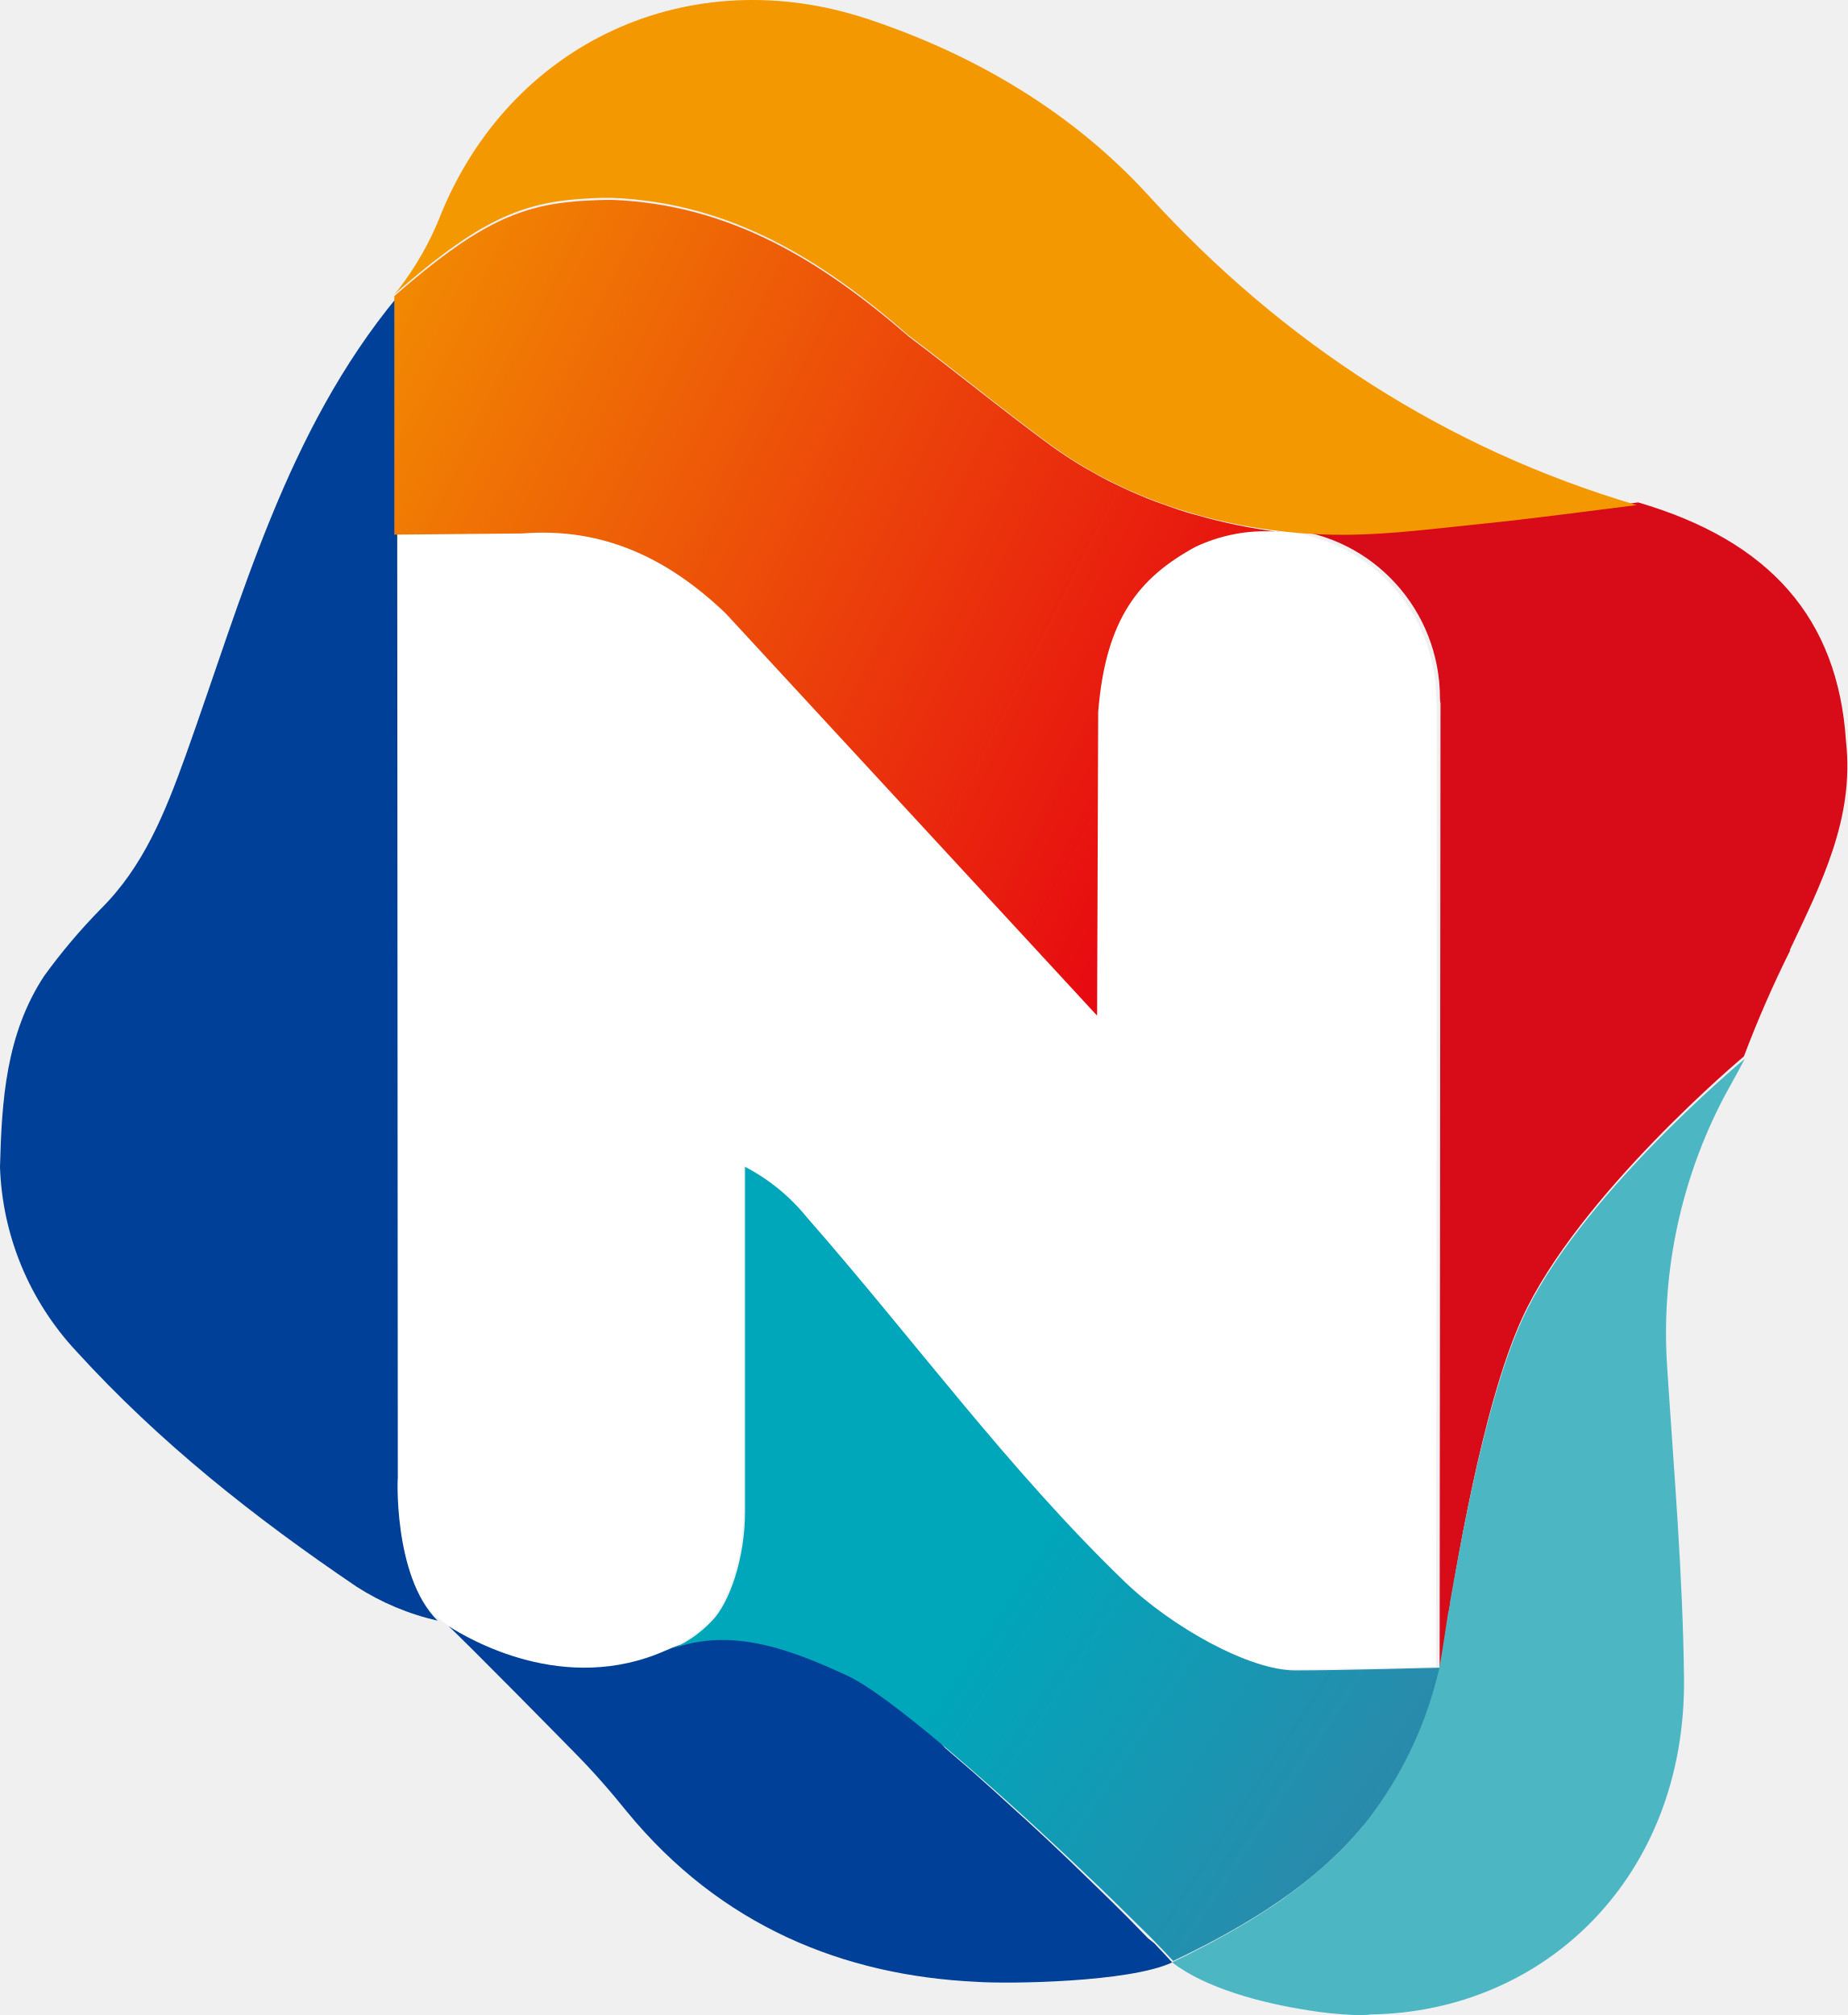
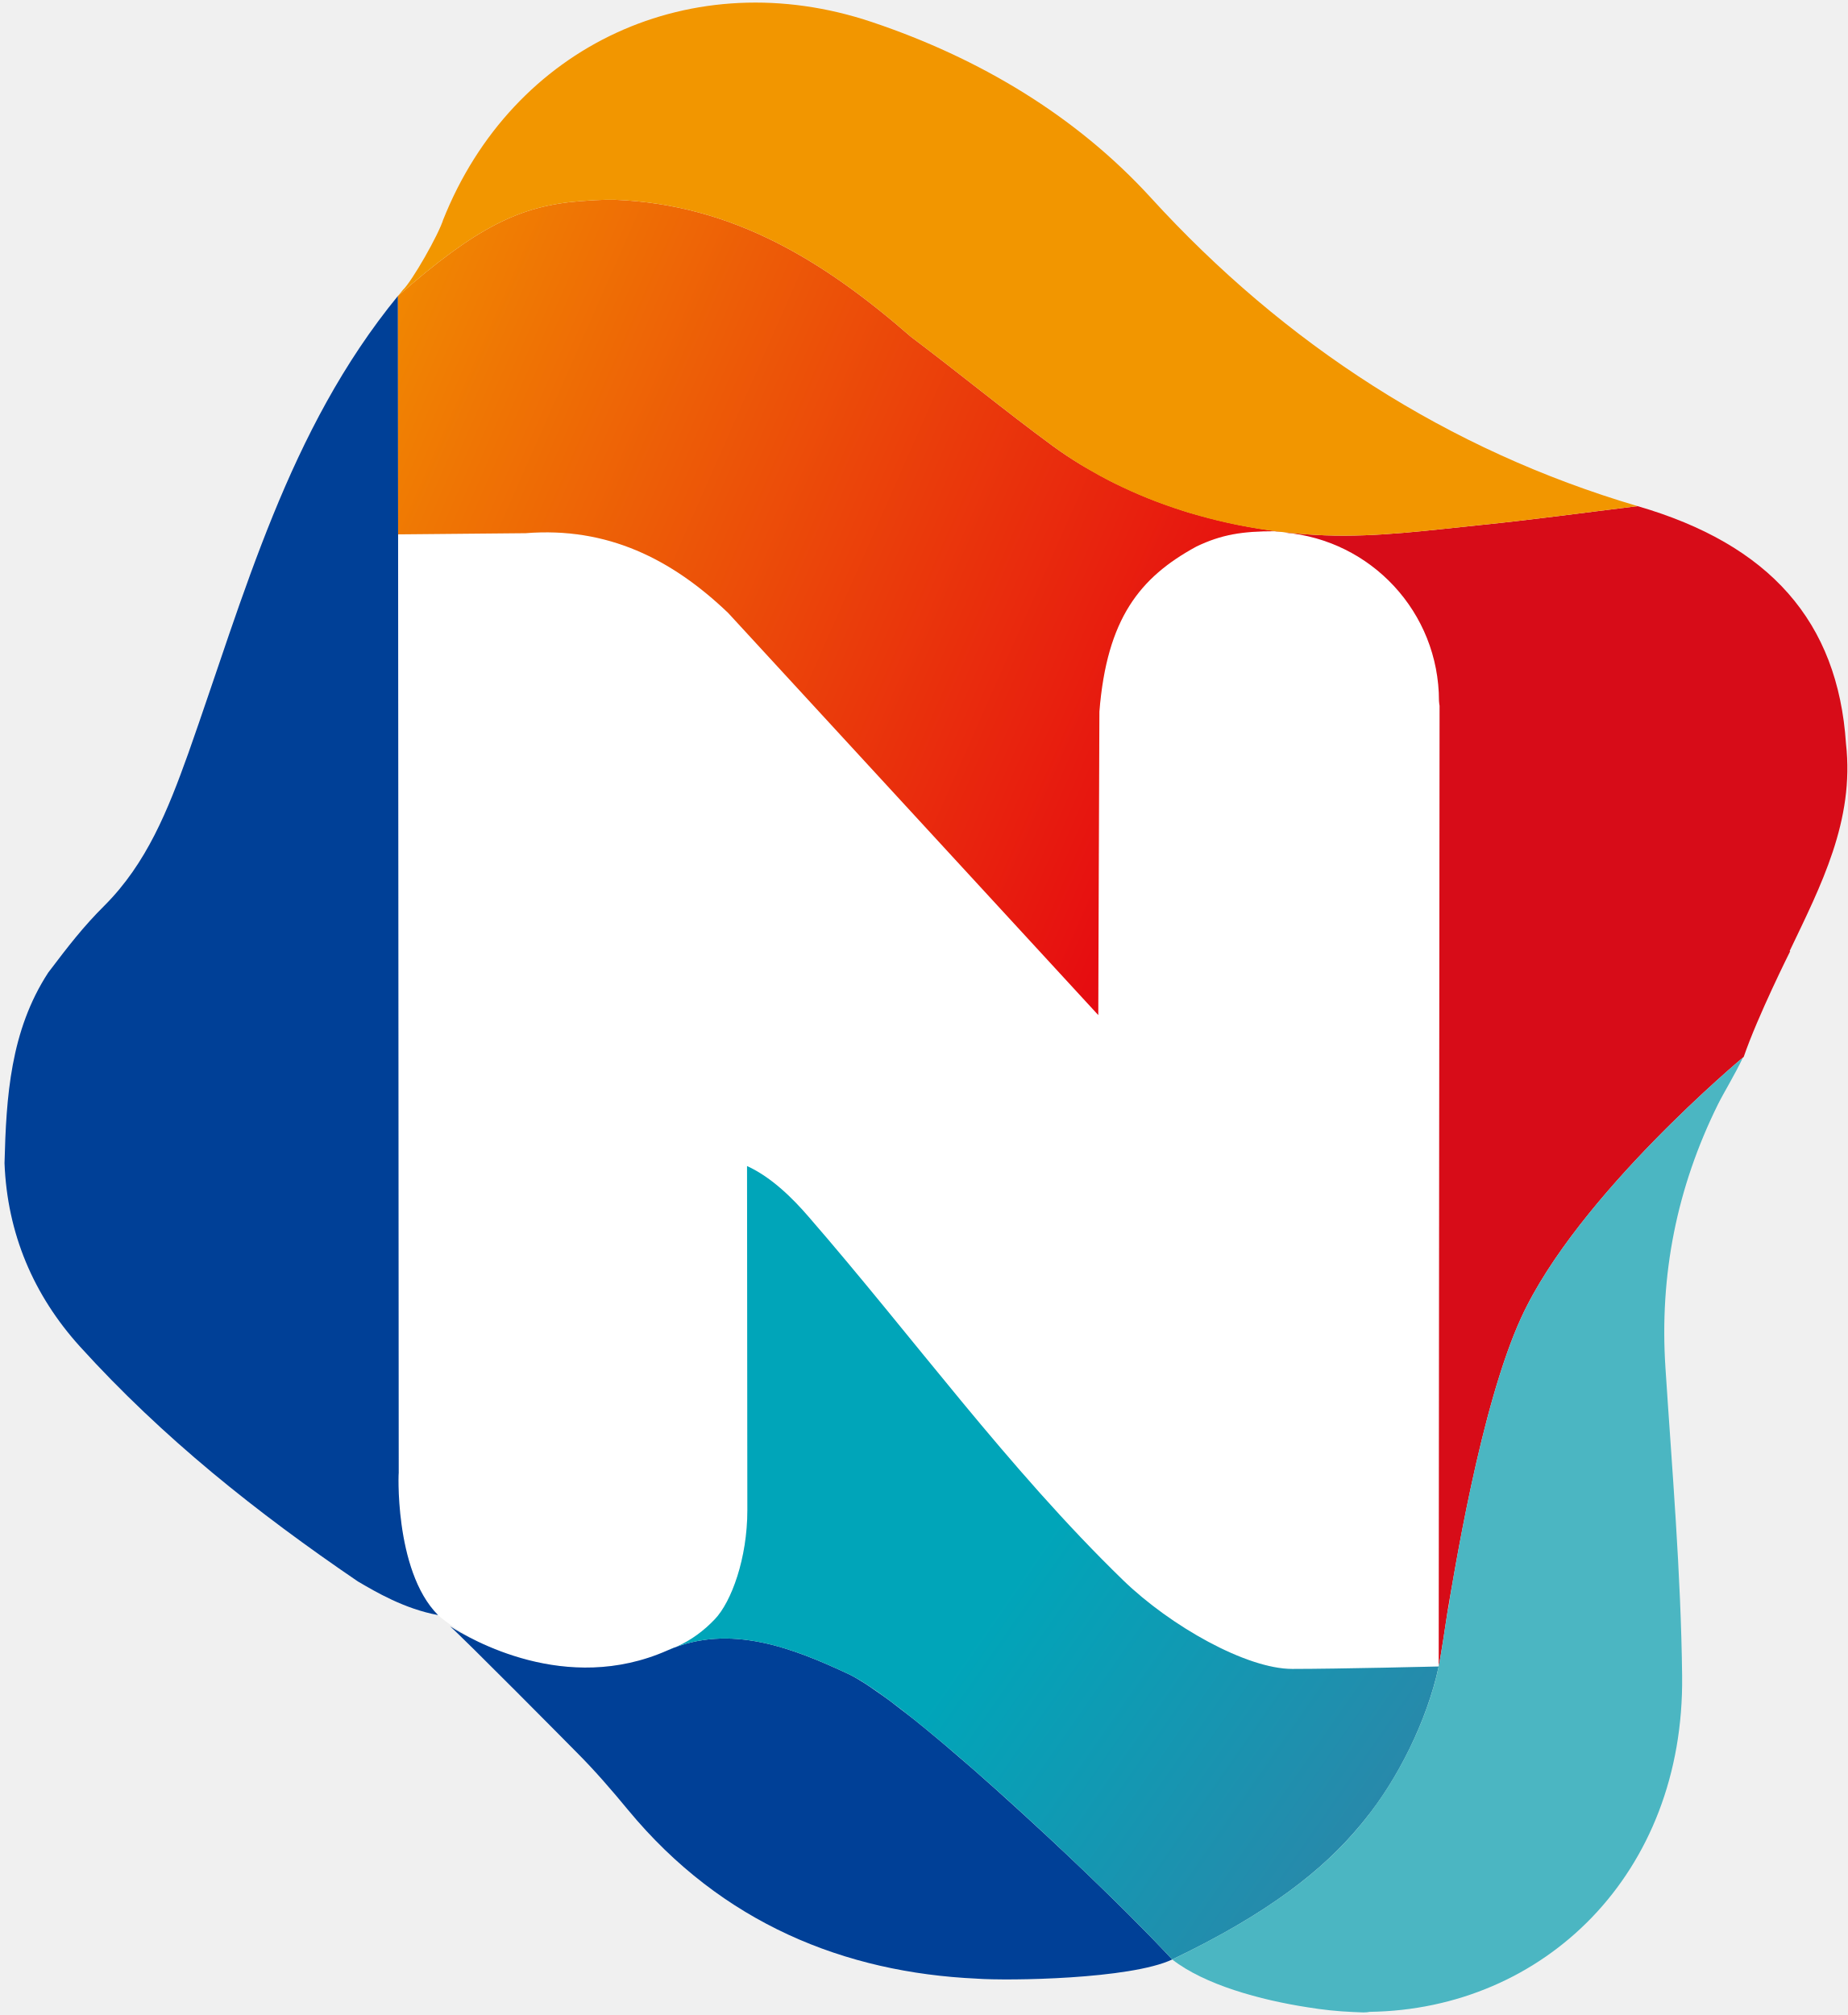
- <svg xmlns="http://www.w3.org/2000/svg" width="342px" height="373px" viewBox="0 0 342 373" version="1.1">
-   <defs>
-     <linearGradient x1="93.101%" y1="89.129%" x2="42.82%" y2="55.504%" id="linearGradient-1">
-       <stop stop-color="#2F87AA" offset="0%" />
-       <stop stop-color="#00A6BA" offset="100%" />
+ <svg xmlns="http://www.w3.org/2000/svg" viewBox="0 0 427.5 466.25" height="466.25" width="427.5" xml:space="preserve" version="1.1" id="svg2">
+   <defs id="defs6">
+     <clipPath id="clipPath16" clipPathUnits="userSpaceOnUse">
+       <path id="path18" d="M 0,373 342,373 342,0 0,0 0,373 Z" />
+     </clipPath>
+     <clipPath id="clipPath72" clipPathUnits="userSpaceOnUse">
+       <path id="path74" d="m 138.357,93.426 c 0,-8.858 -2.935,-16.944 -6.037,-20.18 l 0,0 c -1.996,-2.102 -4.331,-3.846 -7.125,-5.102 l 0,0 c 11.109,4.037 22.38,-0.609 31.861,-5.017 l 0,0 c 7.324,-3.407 25.606,-19.393 40.811,-33.791 l 0,0 c 3.836,-3.631 7.471,-7.156 10.693,-10.359 l 0,0 c 0.199,-0.198 0.384,-0.387 0.58,-0.583 l 0,0 c 1.267,-1.264 2.445,-2.459 3.558,-3.598 l 0,0 c 0.318,-0.328 0.648,-0.662 0.952,-0.977 l 0,0 c 1.236,-1.279 2.389,-2.488 3.361,-3.542 l 0,0 c 17.93,8.575 28.052,16.681 34.82,24.867 l 0,0 c 0.032,0.037 0.059,0.052 0.092,0.089 l 0,0 c 0.158,0.183 0.312,0.4 0.469,0.587 l 0,0 c 0.132,0.163 0.262,0.326 0.39,0.488 l 0,0 c 5.849,7.174 11.39,18.049 13.561,28.206 l 0,0 c 0,0 -18.603,-0.454 -27.098,-0.454 l 0,0 c -8.495,0 -22.561,7.939 -31.287,16.384 l 0,0 c -21.381,20.748 -38.82,44.925 -58.293,67.353 l 0,0 c -2.769,3.209 -6.765,7.259 -11.367,9.353 l 0,0 0.059,-63.724 z M 123.554,67.483 c 0.564,0.202 1.111,0.423 1.641,0.661 l 0,0 c -0.547,-0.199 -1.094,-0.419 -1.641,-0.661" />
+     </clipPath>
+     <linearGradient id="linearGradient80" spreadMethod="pad" gradientTransform="matrix(-71.84117,49.36026,49.36026,71.84117,256.4867,26.24341)" gradientUnits="userSpaceOnUse" y2="0" x2="1" y1="0" x1="0">
+       <stop id="stop82" offset="0" style="stop-opacity:1;stop-color:#2c86a9" />
+       <stop id="stop84" offset="1" style="stop-opacity:1;stop-color:#00a5b9" />
    </linearGradient>
-     <linearGradient x1="-16.709%" y1="15.912%" x2="100.817%" y2="71.26%" id="linearGradient-2">
-       <stop stop-color="#F39800" offset="0%" />
-       <stop stop-color="#E60012" offset="100%" />
+     <clipPath id="clipPath92" clipPathUnits="userSpaceOnUse">
+       <path id="path94" d="M 0,373 342,373 342,0 0,0 0,373 Z" />
+     </clipPath>
+     <linearGradient id="linearGradient112" spreadMethod="pad" gradientTransform="matrix(192.0198,-83.55059,-83.55059,-192.0198,46.35773,312.0071)" gradientUnits="userSpaceOnUse" y2="0" x2="1" y1="0" x1="0">
+       <stop id="stop114" offset="0" style="stop-opacity:1;stop-color:#f29600" />
+       <stop id="stop116" offset="1" style="stop-opacity:1;stop-color:#e50012" />
    </linearGradient>
+     <clipPath id="clipPath124" clipPathUnits="userSpaceOnUse">
+       <path id="path126" d="M 0,373 342,373 342,0 0,0 0,373 Z" />
+     </clipPath>
  </defs>
-   <g id="NEXIO" stroke="none" stroke-width="1" fill="none" fill-rule="evenodd">
-     <g id="0.home" transform="translate(-618, -1139)">
-       <g id="logo" transform="translate(618, 1139)">
-         <path d="M265.85,308.482 C265.85,308.482 247.151,309 238.803,309 C230.455,309 216.214,301.051 207.482,292.6 C186.079,271.825 168.615,247.61 149.048,225.148 C145.939,221.274 142.062,218.084 137.662,215.78 L137.662,279.591 C137.662,288.459 134.723,296.558 131.618,299.798 C129.193,302.397 126.182,304.378 122.836,305.576 C108.645,311.856 95.138,307.48 87.776,303.906 C85.176,302.493 82.711,300.844 80.413,298.98 C72.065,290.63 73.117,271.341 73.117,272.761 C73.117,265.914 73.117,160.435 73,98.661 L96.641,98.444 C111.75,97.242 123.738,103.237 134.172,113.241 L202.757,187.773 C202.757,187.773 202.941,132.83 202.958,131.511 C204.344,114.293 210.437,106.644 220.939,100.916 C225.465,98.762 230.459,97.774 235.464,98.043 C235.798,98.043 236.182,98.043 236.532,98.16 L236.532,98.16 L237.835,98.344 L237.217,98.344 C253.446,99.7 265.922,113.283 265.9,129.573 C265.914,129.87 265.948,130.166 266,130.458 L265.85,308.482 Z" id="Shape" fill="#FFFFFF" />
-         <path d="M341.741,137.183 C340.244,114.446 327.634,100.126 303.263,93 C293.581,94.19 283.982,95.532 274.283,96.521 C264.584,97.51 255.251,98.802 245.569,98.449 C243.257,98.366 240.945,98.181 238.616,97.946 L238,97.946 C254.171,99.308 266.602,112.946 266.58,129.302 C266.595,129.6 266.628,129.897 266.68,130.19 L266.514,309 C267.013,306.351 267.545,302.762 268.178,298.571 C269.275,292.4 274.183,260.676 281.769,244.042 C292.166,221.238 322.843,195.551 322.843,195.551 C325.37,188.857 328.235,182.298 331.427,175.899 L331.327,175.899 C337.117,163.608 343.355,151.519 341.741,137.183 Z" id="Shape" fill="#D80C18" />
-         <path d="M14.103,250.103 C29.603,267.104 47.122,280.925 66.005,293.709 C70.596,296.66 75.671,298.789 81,300 C72.585,291.634 73.646,272.307 73.646,273.73 C73.646,263.991 73.511,55 73.511,55 C52.962,79.932 44.901,110.469 34.332,139.969 C30.512,150.544 26.574,160.382 18.681,168.23 C14.867,172.113 11.351,176.274 8.162,180.679 C1.094,191.455 0.32,203.703 0,216.035 C0.428,228.708 5.435,240.803 14.103,250.103 L14.103,250.103 Z" id="Shape" fill="#004098" />
-         <path d="M246,344 C247.776,342.121 249.446,340.117 251,338 C249.446,340.116 247.776,342.12 246,344 Z" id="Shape" fill="#E60012" />
-         <path d="M217,363 C218.754,361.988 220.406,360.994 222,360 C220.48,360.994 218.769,362.006 217,363 Z" id="Shape" fill="#E60012" />
-         <path d="M254,335 C253.482,335.828 252.946,336.655 252.411,337.4 L252,338 L252,338 C252.625,337.007 253.286,336.014 254,335 Z" id="Shape" fill="#E60012" />
-         <path d="M228,357 C226.726,358 225.393,359 224,360 C225.393,358.98 226.726,357.98 228,357 Z" id="Shape" fill="#E60012" />
-         <path d="M212.553,358.819 L208.993,355.18 L208.408,354.591 C205.181,351.356 201.537,347.852 197.692,344.129 L197.692,344.129 L197.692,344.129 C195.168,341.719 192.56,339.277 189.936,336.867 L188.264,335.368 C185.623,332.942 182.965,330.533 180.374,328.242 L179.488,327.467 L177.265,325.546 L174.941,323.541 L174.105,322.598 C172.434,321.132 170.762,319.734 169.09,318.454 L168.89,318.285 C168.154,317.695 167.486,317.19 166.783,316.6 L164.777,315.05 L163.607,314.191 L162.22,313.214 L160.882,312.271 L159.846,311.58 C158.9,310.96 157.917,310.397 156.904,309.895 C146.874,305.229 134.989,300.292 123.32,305.498 C104.464,313.922 86.778,303.375 83,301 C85.691,303.375 105.233,323.272 106.403,324.468 C109.747,327.837 113.09,331.662 116.065,335.368 C133.451,356.545 156.185,365.693 180.725,366.855 L180.725,366.855 C186.576,367.276 209.143,366.973 217,363.267 C216.03,362.206 214.877,360.976 213.657,359.695 L212.553,358.819 Z" id="Shape" fill="#004098" />
-         <path d="M243,348 C241.749,349 240.416,350 239,351 C240.416,350 241.749,349 243,348 Z" id="Shape" fill="#E60012" />
-         <path d="M246,344 C244.749,344.994 243.416,345.994 242,347 C243.375,346.041 244.708,345.041 246,344 Z" id="Shape" fill="#E60012" />
-         <path d="M238,351 C236.727,352.007 235.4,352.974 234,354 C235.394,353 236.727,352 238,351 Z" id="Shape" fill="#E60012" />
-         <path d="M233,354 C231.739,355.006 230.406,355.994 229,357 C230.42,355.994 231.739,355.006 233,354 Z" id="Shape" fill="#E60012" />
-         <path d="M252.946,337.417 L253.333,336.933 C259.926,328.635 264.592,318.993 267,308.695 C267,308.695 248.172,309.213 239.767,309.213 C231.361,309.213 217.022,301.264 208.23,292.815 C186.679,272.041 169.095,247.828 149.393,225.368 C146.262,221.494 142.359,218.304 137.928,216 L137.928,279.806 C137.928,288.673 134.969,296.772 131.842,300.012 C129.4,302.61 126.369,304.591 123,305.79 C134.767,300.63 146.737,305.523 156.773,310.148 C164.152,313.488 182.577,329.569 197.908,343.98 C201.775,347.62 205.439,351.144 208.684,354.35 L209.272,354.934 L212.87,358.475 L213.828,359.46 C215.072,360.746 216.232,361.948 217.19,363 C235.261,354.417 245.466,346.301 252.291,338.102 L252.392,338.019 L252.946,337.417 Z" id="Shape" fill="url(#linearGradient-1)" />
-         <path d="M323,196 C321.494,197.254 292.028,222.057 281.838,244.219 C274.844,259.429 270.125,287.257 268.452,296.5 C268.405,297.202 268.281,297.897 268.084,298.572 C267.448,302.768 266.913,306.344 266.411,308.968 C264.226,318.463 260.139,327.417 254.397,335.293 C253.811,336.111 253.176,336.964 252.523,337.733 C252.372,337.917 252.205,338.134 251.954,338.418 C250.176,340.558 248.265,342.585 246.232,344.485 L246.031,344.585 C245.016,345.532 243.934,346.485 242.785,347.443 L242.584,347.611 C241.401,348.591 240.141,349.572 238.802,350.552 L238.334,350.886 C237.218,351.733 235.991,352.58 234.653,353.427 L233.833,353.962 C232.377,354.914 230.838,355.85 229.215,356.803 L228.629,357.137 C227.19,357.973 225.684,358.809 224.111,359.644 L222.722,360.38 C220.899,361.333 219.025,362.285 217,363.255 C223.04,367.968 233.415,370.776 242.099,372.113 C244.939,372.584 247.806,372.88 250.682,372.999 L251.703,372.999 L252.54,372.999 C252.933,373.007 253.325,372.973 253.711,372.898 C286.105,372.447 312.191,347.26 311.756,310.556 C311.538,291.502 309.899,272.432 308.66,253.395 C307.462,236.525 310.831,219.645 318.415,204.524 C319.436,202.435 321.327,199.276 323,196 Z" id="Shape" fill="#4CB7C3" />
-         <path d="M221.432,95.331 L219.909,94.914 C218.703,94.547 217.532,94.146 216.36,93.729 C215.506,93.429 214.686,93.145 213.832,92.828 C212.978,92.511 211.807,92.027 210.819,91.61 C209.831,91.193 208.81,90.743 207.822,90.275 C206.835,89.808 206.149,89.475 205.261,89.041 C204.09,88.44 202.934,87.806 201.796,87.139 C201.143,86.772 200.49,86.421 199.854,86.021 C198.08,84.936 196.339,83.785 194.648,82.567 C185.793,76.093 177.088,68.952 168.333,62.378 C152.23,48.429 135.339,37.868 113.343,37 C111.167,37 109.007,37.1 106.848,37.25 C95.699,38.118 87.731,41.939 73,54.803 C73,54.803 73,73.073 73,98.968 L96.704,98.751 C111.853,97.55 123.872,103.54 134.335,113.534 L203.102,188 C203.102,188 203.286,133.106 203.303,131.788 C204.692,114.586 210.802,106.944 221.332,101.221 C225.883,99.075 230.902,98.099 235.929,98.384 C236.263,98.384 236.648,98.384 237,98.501 L237,98.501 C231.734,97.861 226.528,96.801 221.432,95.331 Z" id="Shape" fill="url(#linearGradient-2)" />
-         <path d="M212.635,36.204 C198.73,20.981 180.88,10.291 160.925,3.616 C127.684,-7.559 94.225,7.848 81.323,40.42 L81.457,40.118 L81.457,40.118 L81.457,40.118 C79.558,44.849 77.028,49.3 73.936,53.351 C73.652,53.752 73.301,54.104 73,54.472 C87.707,41.591 95.679,37.743 106.793,36.873 C108.949,36.722 111.105,36.572 113.278,36.622 C135.221,37.492 152.168,48.081 168.179,62.067 C176.919,68.658 185.61,75.818 194.451,82.308 C208.924,92.931 227.241,98.268 245.04,98.937 C254.75,99.305 264.243,97.983 273.886,97.013 C283.53,96.043 293.273,94.705 303,93.5 C267.753,83.111 237.47,63.455 212.635,36.204 Z" id="Shape" fill="#F39800" />
+   <g transform="matrix(1.25,0,0,-1.25,0,466.25)" id="g10">
+     <g id="g12">
+       <g clip-path="url(#clipPath16)" id="g14">
+         <g transform="translate(266.3437,64.5136)" id="g20">
+           <path id="path22" style="fill:#ffffff;fill-opacity:1;fill-rule:evenodd;stroke:none" d="m 0,0 c 0,0 -18.604,-0.453 -27.099,-0.453 -8.495,0 -22.561,7.938 -31.287,16.384 -21.381,20.748 -38.82,44.924 -58.293,67.352 -2.768,3.209 -6.764,7.259 -11.367,9.354 l 0.06,-63.724 c 0,-8.859 -2.936,-16.944 -6.038,-20.181 -2.375,-2.501 -5.23,-4.496 -8.766,-5.762 -14.168,-6.267 -27.673,-1.901 -35.088,1.641 -0.032,0.018 -5.146,2.821 -7.368,4.903 -8.305,8.305 -7.284,27.598 -7.284,26.19 -0.01,6.838 -0.075,112.167 -0.114,173.865 l 23.623,0.22 c 15.097,1.208 27.059,-4.783 37.492,-14.776 l 68.507,-74.431 c 0,0 0.18,54.864 0.207,56.191 1.377,17.195 7.463,24.838 17.967,30.549 4.649,2.229 8.499,2.826 14.454,2.826 0.339,0 0.72,-0.082 1.075,-0.112 0.013,0.012 0.028,0.023 0.042,0.035 0.434,-0.052 0.868,-0.132 1.302,-0.178 l -10e-4,0 -0.624,0.009 c 16.032,-1.346 28.654,-14.716 28.654,-31.18 0,-0.294 0.106,-0.881 0.106,-0.881 L 0,0 Z" />
+         </g>
+         <g transform="translate(341.7412,235.3632)" id="g24">
+           <path id="path26" style="fill:#d70c18;fill-opacity:1;fill-rule:evenodd;stroke:none" d="m 0,0 c -1.506,22.609 -14.146,36.857 -38.575,43.945 -9.699,-1.185 -19.329,-2.514 -29.052,-3.494 -9.608,-0.969 -19.082,-2.272 -28.776,-1.914 -2.318,0.086 -4.644,0.26 -6.97,0.506 l -0.624,0.01 c 16.031,-1.347 28.653,-14.717 28.653,-31.181 0,-0.294 0.107,-0.881 0.107,-0.881 l -0.16,-177.841 c 0.501,2.629 1.034,6.199 1.668,10.381 1.098,6.131 6.017,37.693 13.623,54.238 10.426,22.681 41.173,48.225 41.173,48.225 2.569,7.512 8.6,19.553 8.6,19.553 l -0.107,0.02 C -4.636,-26.278 1.615,-14.25 0,0" />
+         </g>
+         <g transform="translate(14.8066,123.7343)" id="g28">
+           <path id="path30" style="fill:#004097;fill-opacity:1;fill-rule:evenodd;stroke:none" d="m 0,0 c 15.37,-16.951 32.722,-30.728 51.435,-43.47 3.329,-1.948 8.606,-5.077 14.857,-6.237 -8.306,8.306 -7.286,27.599 -7.286,26.19 -0.012,9.707 -0.14,218.009 -0.14,218.009 C 38.506,169.634 30.454,139.201 20.047,109.801 16.265,99.253 12.355,89.46 4.537,81.635 0.607,77.726 -2.108,74.203 -5.884,69.22 -12.889,58.453 -13.656,46.251 -13.97,33.95 -13.469,20.921 -8.586,9.479 0,0" />
+         </g>
+         <g transform="translate(246.125,29.08)" id="g32">
+           <path id="path34" style="fill:#e50012;fill-opacity:1;fill-rule:evenodd;stroke:none" d="M 0,0 C 2.15,2.021 4.03,4.038 5.702,6.06 4.029,4.038 2.148,2.021 0,0" />
+         </g>
+         <g transform="translate(217.0107,10.2772)" id="g36">
+           <path id="path38" style="fill:#e50012;fill-opacity:1;fill-rule:evenodd;stroke:none" d="M 0,0 C 2.006,0.959 3.882,1.911 5.699,2.86 3.882,1.911 2.006,0.959 0,0" />
+         </g>
+         <g transform="translate(254.2588,38.2479)" id="g40">
+           <path id="path42" style="fill:#e50012;fill-opacity:1;fill-rule:evenodd;stroke:none" d="M 0,0 C -0.49,-0.66 -0.979,-1.331 -1.477,-1.94 -1.604,-2.103 -1.735,-2.265 -1.866,-2.428 L -1.869,-2.432 C -1.218,-1.622 -0.592,-0.812 0,0" />
+         </g>
+         <g transform="translate(228.5986,16.371)" id="g44">
+           <path id="path46" style="fill:#e50012;fill-opacity:1;fill-rule:evenodd;stroke:none" d="M 0,0 C -1.43,-0.83 -2.938,-1.664 -4.505,-2.501 -2.938,-1.664 -1.431,-0.83 0,0" />
+         </g>
+         <g transform="translate(212.6982,14.7958)" id="g48">
+           <path id="path50" style="fill:#004097;fill-opacity:1;fill-rule:evenodd;stroke:none" d="m 0,0 c -1.112,1.14 -2.291,2.334 -3.558,3.599 -0.196,0.195 -0.381,0.383 -0.581,0.582 -3.221,3.203 -6.856,6.728 -10.692,10.36 -0.013,0.012 -0.025,0.024 -0.038,0.036 -2.513,2.377 -5.119,4.795 -7.734,7.194 -0.543,0.499 -1.087,0.995 -1.633,1.492 -2.634,2.398 -5.279,4.779 -7.864,7.047 -0.297,0.26 -0.591,0.516 -0.887,0.775 -0.753,0.656 -1.476,1.268 -2.214,1.902 -0.773,0.665 -1.557,1.347 -2.311,1.987 -0.329,0.278 -0.663,0.564 -0.988,0.837 -1.72,1.445 -3.395,2.828 -4.983,4.097 -0.072,0.059 -0.135,0.106 -0.207,0.162 -0.742,0.592 -1.405,1.086 -2.104,1.624 -0.669,0.518 -1.366,1.071 -1.997,1.541 -0.402,0.301 -0.78,0.572 -1.166,0.852 -0.493,0.358 -0.927,0.646 -1.39,0.969 -0.447,0.311 -0.92,0.653 -1.338,0.931 -0.346,0.23 -0.703,0.472 -1.028,0.677 -1.09,0.688 -2.1,1.281 -2.929,1.667 -9.948,4.626 -21.868,9.513 -33.503,4.357 -18.806,-8.32 -36.457,2.1 -40.227,4.455 2.682,-2.355 22.182,-22.054 23.343,-23.236 3.415,-3.402 6.611,-7.118 9.646,-10.794 17.346,-20.961 40.105,-30.061 64.5,-31.176 0.003,0 0.002,-0.003 0.002,-0.003 5.834,-0.424 28.403,-0.12 36.193,3.547 -0.971,1.054 -2.124,2.263 -3.36,3.541 C 0.647,-0.662 0.318,-0.327 0,0" />
+         </g>
+         <g transform="translate(242.501,25.8886)" id="g52">
+           <path id="path54" style="fill:#e50012;fill-opacity:1;fill-rule:evenodd;stroke:none" d="M 0,0 C -1.18,-0.975 -2.434,-1.95 -3.762,-2.929 -2.433,-1.951 -1.181,-0.975 0,0" />
+         </g>
+         <g transform="translate(245.9355,28.9042)" id="g56">
+           <path id="path58" style="fill:#e50012;fill-opacity:1;fill-rule:evenodd;stroke:none" d="M 0,0 C -1.016,-0.947 -2.092,-1.896 -3.234,-2.847 -2.091,-1.896 -1.017,-0.947 0,0" />
+         </g>
+         <g transform="translate(238.2783,22.6288)" id="g60">
+           <path id="path62" style="fill:#e50012;fill-opacity:1;fill-rule:evenodd;stroke:none" d="M 0,0 C -1.161,-0.844 -2.39,-1.691 -3.673,-2.54 -2.389,-1.691 -1.162,-0.844 0,0" />
+         </g>
+         <g transform="translate(233.79,19.5497)" id="g64">
+           <path id="path66" style="fill:#e50012;fill-opacity:1;fill-rule:evenodd;stroke:none" d="M 0,0 C -1.455,-0.943 -2.979,-1.891 -4.6,-2.843 -2.978,-1.891 -1.456,-0.944 0,0" />
+         </g>
+       </g>
+     </g>
+     <g id="g68">
+       <g clip-path="url(#clipPath72)" id="g70">
+         <g id="g76">
+           <g id="g78">
+             <path id="path86" style="fill:url(#linearGradient80);stroke:none" d="m 138.357,93.426 c 0,-8.858 -2.935,-16.944 -6.037,-20.18 l 0,0 c -1.996,-2.102 -4.331,-3.846 -7.125,-5.102 l 0,0 c 11.109,4.037 22.38,-0.609 31.861,-5.017 l 0,0 c 7.324,-3.407 25.606,-19.393 40.811,-33.791 l 0,0 c 3.836,-3.631 7.471,-7.156 10.693,-10.359 l 0,0 c 0.199,-0.198 0.384,-0.387 0.58,-0.583 l 0,0 c 1.267,-1.264 2.445,-2.459 3.558,-3.598 l 0,0 c 0.318,-0.328 0.648,-0.662 0.952,-0.977 l 0,0 c 1.236,-1.279 2.389,-2.488 3.361,-3.542 l 0,0 c 17.93,8.575 28.052,16.681 34.82,24.867 l 0,0 c 0.032,0.037 0.059,0.052 0.092,0.089 l 0,0 c 0.158,0.183 0.312,0.4 0.469,0.587 l 0,0 c 0.132,0.163 0.262,0.326 0.39,0.488 l 0,0 c 5.849,7.174 11.39,18.049 13.561,28.206 l 0,0 c 0,0 -18.603,-0.454 -27.098,-0.454 l 0,0 c -8.495,0 -22.561,7.939 -31.287,16.384 l 0,0 c -21.381,20.748 -38.82,44.925 -58.293,67.353 l 0,0 c -2.769,3.209 -6.765,7.259 -11.367,9.353 l 0,0 0.059,-63.724 z M 123.554,67.483 c 0.564,0.202 1.111,0.423 1.641,0.661 l 0,0 c -0.547,-0.199 -1.094,-0.419 -1.641,-0.661" />
+           </g>
+         </g>
+       </g>
+     </g>
+     <g id="g88">
+       <g clip-path="url(#clipPath92)" id="g90">
+         <g transform="translate(322.666,177.2382)" id="g96">
+           <path id="path98" style="fill:#4bb6c2;fill-opacity:1;fill-rule:evenodd;stroke:none" d="m 0,0 c -1.495,-1.252 -30.87,-26.003 -41.031,-48.106 -6.978,-15.179 -11.684,-42.939 -13.264,-52.165 -0.049,-0.689 -0.153,-1.369 -0.359,-2.073 -0.634,-4.182 -1.167,-7.752 -1.668,-10.381 -1.988,-9.293 -6.802,-19.155 -12.085,-26.265 -0.592,-0.812 -1.218,-1.622 -1.869,-2.432 -0.157,-0.187 -0.31,-0.401 -0.563,-0.677 -1.672,-2.021 -3.552,-4.039 -5.702,-6.059 -0.062,-0.059 -0.127,-0.117 -0.189,-0.176 -1.017,-0.947 -2.091,-1.896 -3.235,-2.847 -0.068,-0.056 -0.132,-0.112 -0.2,-0.169 -1.181,-0.974 -2.433,-1.951 -3.762,-2.928 -0.149,-0.111 -0.31,-0.221 -0.461,-0.331 -1.162,-0.844 -2.388,-1.692 -3.673,-2.54 -0.271,-0.18 -0.538,-0.36 -0.815,-0.539 -1.456,-0.945 -2.978,-1.891 -4.6,-2.843 -0.189,-0.112 -0.398,-0.224 -0.591,-0.336 -1.431,-0.83 -2.939,-1.664 -4.505,-2.501 -0.457,-0.244 -0.915,-0.488 -1.384,-0.733 -1.817,-0.949 -3.693,-1.901 -5.699,-2.86 6.012,-4.7 16.36,-7.502 24.982,-8.838 2.82,-0.467 5.692,-0.772 8.548,-0.888 0.341,-0.012 0.683,-0.035 1.022,-0.041 0.258,-0.004 0.585,-0.032 0.827,-0.032 0.49,0 0.867,0.039 1.167,0.106 32.294,0.449 58.285,25.576 57.851,62.203 -0.22,19.013 -1.854,38.038 -3.089,57.038 -1.121,17.158 2.088,33.309 9.727,48.76 C -3.508,-6.422 -1.558,-3.281 0,0" />
+         </g>
+       </g>
+     </g>
+     <g id="g100">
+       <g id="g102">
+         <g id="g108">
+           <g id="g110">
+             <path id="path118" style="fill:url(#linearGradient112);stroke:none" d="M 107.399,335.764 C 96.298,334.891 88.346,331.07 73.673,318.226 l 0,0 c 0,0 0.011,-18.259 0.027,-44.143 l 0,0 23.622,0.22 c 15.098,1.207 27.059,-4.784 37.493,-14.777 l 0,0 68.507,-74.43 c 0,0 0.18,54.864 0.207,56.191 l 0,0 c 1.378,17.194 7.463,24.838 17.967,30.548 l 0,0 c 4.649,2.229 8.499,2.827 14.454,2.827 l 0,0 c 0.339,0 0.72,-0.082 1.074,-0.113 l 0,0 c 0.014,0.013 0.029,0.024 0.042,0.036 l 0,0 c -5.229,0.621 -10.433,1.668 -15.524,3.125 l 0,0 c -0.506,0.144 -1.015,0.272 -1.517,0.424 l 0,0 c -1.193,0.364 -2.368,0.771 -3.544,1.181 l 0,0 c -0.844,0.293 -1.685,0.589 -2.519,0.906 l 0,0 c -1.011,0.386 -2.01,0.794 -3.006,1.218 l 0,0 c -1.003,0.425 -1.993,0.873 -2.979,1.336 l 0,0 c -0.854,0.402 -1.707,0.803 -2.547,1.233 l 0,0 c -1.171,0.599 -2.313,1.242 -3.45,1.897 l 0,0 c -0.648,0.372 -1.306,0.724 -1.942,1.114 l 0,0 c -1.771,1.086 -3.505,2.227 -5.18,3.455 l 0,0 c -8.818,6.477 -17.491,13.609 -26.216,20.18 l 0,0 c -15.979,13.935 -32.876,24.49 -54.778,25.365 l 0,0 c -0.284,0.006 -0.568,0.009 -0.852,0.009 l 0,0 c -1.88,0 -3.748,-0.13 -5.613,-0.264" />
+           </g>
+         </g>
+       </g>
+     </g>
+     <g id="g120">
+       <g clip-path="url(#clipPath124)" id="g122">
+         <g transform="translate(213.0312,336.4242)" id="g128">
+           <path id="path130" style="fill:#f29600;fill-opacity:1;fill-rule:evenodd;stroke:none" d="m 0,0 c -13.869,15.171 -31.768,25.832 -51.601,32.489 -33.176,11.148 -66.559,-4.216 -79.434,-36.711 0.04,0.101 0.092,0.193 0.132,0.294 0.006,0.016 0.012,0.03 0.017,0.045 -0.011,-0.002 -0.022,-0.004 -0.033,-0.005 -0.834,-2.909 -5.943,-11.755 -7.511,-13.189 -0.287,-0.394 -0.628,-0.748 -0.928,-1.121 14.673,12.844 22.626,16.665 33.727,17.538 2.146,0.154 4.295,0.303 6.464,0.254 21.902,-0.875 38.799,-11.428 54.777,-25.364 8.726,-6.571 17.399,-13.703 26.217,-20.18 14.439,-10.59 32.719,-15.917 50.481,-16.574 9.693,-0.358 19.167,0.945 28.775,1.914 9.723,0.98 19.352,2.309 29.052,3.494 C 55.011,-46.762 24.783,-27.165 0,0" />
+         </g>
      </g>
    </g>
  </g>
</svg>
